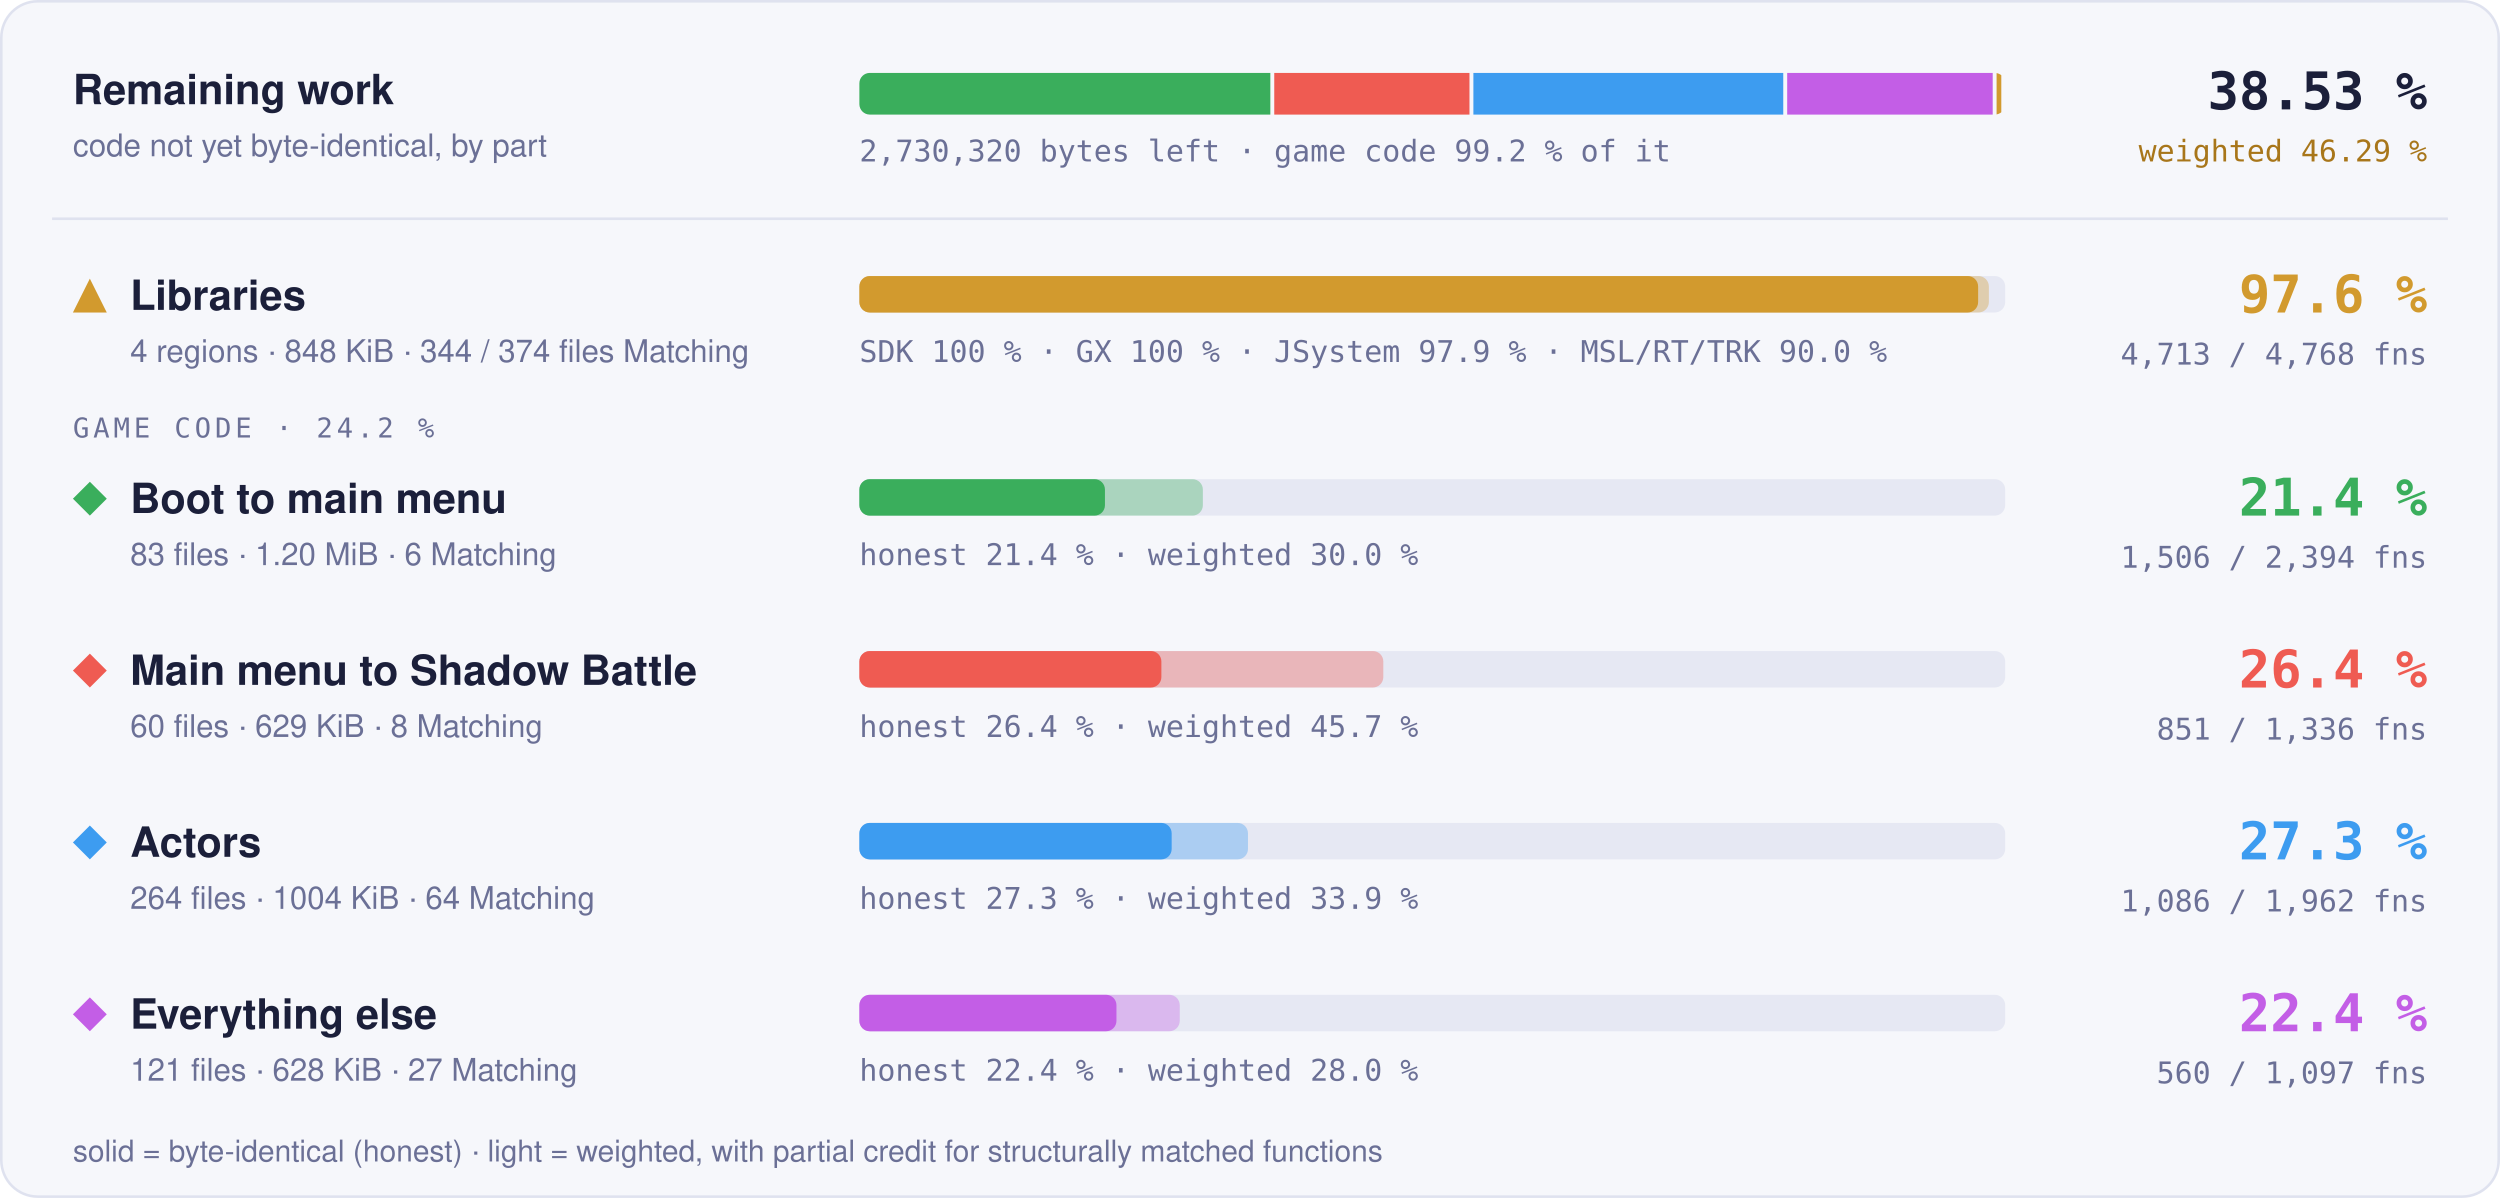
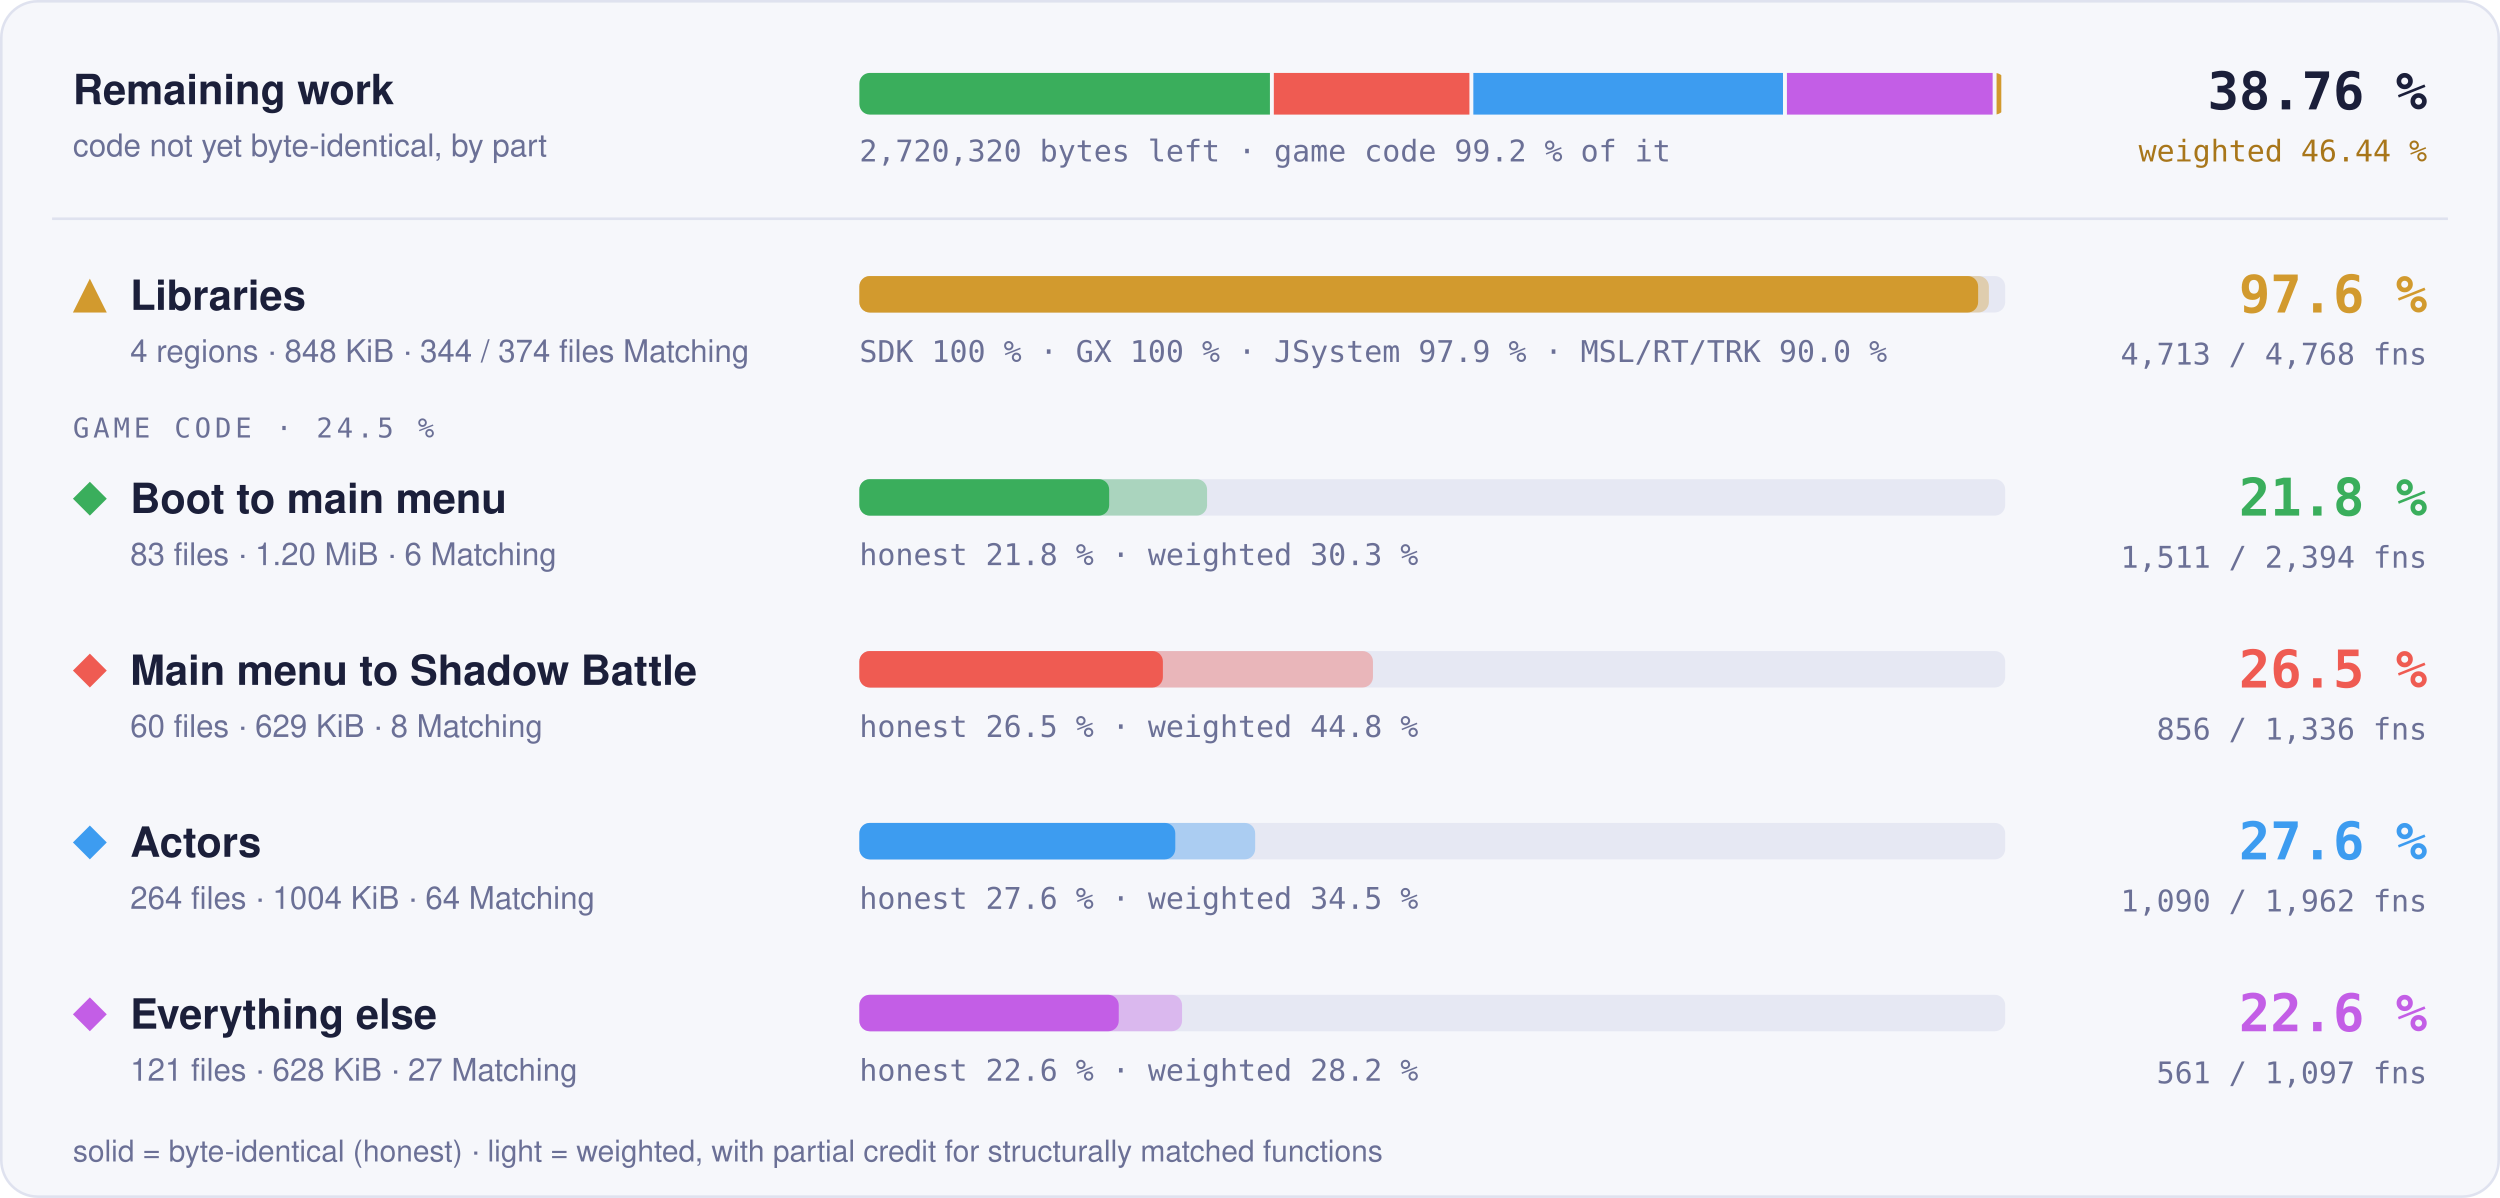
- <svg xmlns="http://www.w3.org/2000/svg" width="960" height="460" viewBox="0 0 960 460" role="img" aria-label="Progress overview: Libraries 97.6 % of code, 4713 of 4768 functions; Boot to main menu 21.4 % of code, 1506 of 2394 functions; Main menu to Shadow Battle 26.4 % of code, 851 of 1336 functions; Actors 27.3 % of code, 1086 of 1962 functions; Everything else 22.4 % of code, 560 of 1097 functions">
+ <svg xmlns="http://www.w3.org/2000/svg" width="960" height="460" viewBox="0 0 960 460" role="img" aria-label="Progress overview: Libraries 97.6 % of code, 4713 of 4768 functions; Boot to main menu 21.8 % of code, 1511 of 2394 functions; Main menu to Shadow Battle 26.5 % of code, 856 of 1336 functions; Actors 27.6 % of code, 1090 of 1962 functions; Everything else 22.6 % of code, 561 of 1097 functions">
  <style>text { font-family: -apple-system, BlinkMacSystemFont, 'Segoe UI', Helvetica, Arial, sans-serif; } .mono { font-family: ui-monospace, SFMono-Regular, 'SF Mono', Menlo, Consolas, monospace; } .grow { transform-box: fill-box; transform-origin: 0 50%; animation: grow 1.4s cubic-bezier(.2,.8,.2,1) both; } @keyframes grow { from { transform: scaleX(0); } } @media (prefers-reduced-motion: reduce) { * { animation: none !important; } }</style>
  <rect x="0.5" y="0.5" width="959" height="459" rx="14" fill="#f6f7fb" stroke="#dfe2ef" />
  <text x="28" y="40" font-size="16" font-weight="700" fill="#1b1f3a">Remaining work</text>
  <text x="28" y="60" font-size="12" fill="#6b7096">code not yet byte-identical, by part</text>
  <clipPath id="rw">
    <rect x="330" y="28" width="440" height="16" rx="4" />
  </clipPath>
  <g clip-path="url(#rw)">
-     <rect class="grow" x="330.00" y="28" width="157.81" height="16" fill="#3aae5c" />
-     <rect class="grow" x="489.31" y="28" width="74.97" height="16" fill="#ef5b52" />
-     <rect class="grow" x="565.78" y="28" width="118.99" height="16" fill="#3d9cf0" />
-     <rect class="grow" x="686.28" y="28" width="78.92" height="16" fill="#c35ee6" />
-     <rect class="grow" x="766.69" y="28" width="1.81" height="16" fill="#d29a2e" />
+     <rect class="grow" x="330.00" y="28" width="157.65" height="16" fill="#3aae5c" />
+     <rect class="grow" x="489.15" y="28" width="75.11" height="16" fill="#ef5b52" />
+     <rect class="grow" x="565.76" y="28" width="118.91" height="16" fill="#3d9cf0" />
+     <rect class="grow" x="686.18" y="28" width="79.00" height="16" fill="#c35ee6" />
+     <rect class="grow" x="766.68" y="28" width="1.82" height="16" fill="#d29a2e" />
  </g>
-   <text x="330" y="62" class="mono" font-size="11.5" fill="#6b7096">2,730,320 bytes left · game code 99.2 % of it</text>
-   <text x="932" y="42" text-anchor="end" class="mono" font-size="20" font-weight="700" fill="#1b1f3a">38.53 %</text>
-   <text x="932" y="62" text-anchor="end" class="mono" font-size="11.5" fill="#a8761a">weighted 46.29 %</text>
+   <text x="330" y="62" class="mono" font-size="11.5" fill="#6b7096">2,720,320 bytes left · game code 99.2 % of it</text>
+   <text x="932" y="42" text-anchor="end" class="mono" font-size="20" font-weight="700" fill="#1b1f3a">38.76 %</text>
+   <text x="932" y="62" text-anchor="end" class="mono" font-size="11.5" fill="#a8761a">weighted 46.44 %</text>
  <line x1="20" x2="940" y1="84" y2="84" stroke="#dfe2ef" />
  <g fill="#d29a2e">
    <path d="M34.5 107L41 120L28 120Z" />
  </g>
  <text x="50" y="119" font-size="16" font-weight="700" fill="#1b1f3a">Libraries</text>
  <text x="50" y="139" font-size="12" fill="#6b7096">4 regions · 848 KiB · 344 / 374 files Matching</text>
  <rect x="330" y="106" width="440" height="14" rx="4" fill="#e6e8f3" />
  <rect class="grow" style="animation-delay:0.0s" x="330" y="106" width="433.73" height="14" rx="4" fill="#d29a2e" fill-opacity="0.35" />
  <rect class="grow" style="animation-delay:0.0s" x="330" y="106" width="429.60" height="14" rx="4" fill="#d29a2e" />
  <text x="330" y="139" class="mono" font-size="11.5" fill="#6b7096">SDK 100 % · GX 100 % · JSystem 97.9 % · MSL/RT/TRK 90.0 %</text>
  <text x="932" y="120" text-anchor="end" class="mono" font-size="20" font-weight="700" fill="#d29a2e">97.6 %</text>
  <text x="932" y="140" text-anchor="end" class="mono" font-size="11.5" fill="#6b7096">4,713 / 4,768 fns</text>
-   <text x="28" y="168" class="mono" font-size="10.5" letter-spacing="0.14em" fill="#6b7096">GAME CODE · 24.2 %</text>
+   <text x="28" y="168" class="mono" font-size="10.5" letter-spacing="0.14em" fill="#6b7096">GAME CODE · 24.5 %</text>
  <g fill="#3aae5c">
    <path d="M34.5 185L41 191.5L34.5 198L28 191.5Z" />
  </g>
  <text x="50" y="197" font-size="16" font-weight="700" fill="#1b1f3a">Boot to main menu</text>
  <text x="50" y="217" font-size="12" fill="#6b7096">83 files · 1.20 MiB · 6 Matching</text>
  <rect x="330" y="184" width="440" height="14" rx="4" fill="#e6e8f3" />
-   <rect class="grow" style="animation-delay:0.1s" x="330" y="184" width="131.90" height="14" rx="4" fill="#3aae5c" fill-opacity="0.35" />
-   <rect class="grow" style="animation-delay:0.1s" x="330" y="184" width="94.30" height="14" rx="4" fill="#3aae5c" />
-   <text x="330" y="217" class="mono" font-size="11.5" fill="#6b7096">honest 21.4 % · weighted 30.0 %</text>
-   <text x="932" y="198" text-anchor="end" class="mono" font-size="20" font-weight="700" fill="#3aae5c">21.4 %</text>
-   <text x="932" y="218" text-anchor="end" class="mono" font-size="11.5" fill="#6b7096">1,506 / 2,394 fns</text>
+   <rect class="grow" style="animation-delay:0.1s" x="330" y="184" width="133.52" height="14" rx="4" fill="#3aae5c" fill-opacity="0.35" />
+   <rect class="grow" style="animation-delay:0.1s" x="330" y="184" width="95.92" height="14" rx="4" fill="#3aae5c" />
+   <text x="330" y="217" class="mono" font-size="11.5" fill="#6b7096">honest 21.8 % · weighted 30.3 %</text>
+   <text x="932" y="198" text-anchor="end" class="mono" font-size="20" font-weight="700" fill="#3aae5c">21.8 %</text>
+   <text x="932" y="218" text-anchor="end" class="mono" font-size="11.5" fill="#6b7096">1,511 / 2,394 fns</text>
  <g fill="#ef5b52">
    <path d="M34.5 251L41 257.5L34.5 264L28 257.5Z" />
  </g>
  <text x="50" y="263" font-size="16" font-weight="700" fill="#1b1f3a">Main menu to Shadow Battle</text>
  <text x="50" y="283" font-size="12" fill="#6b7096">60 files · 629 KiB · 8 Matching</text>
  <rect x="330" y="250" width="440" height="14" rx="4" fill="#e6e8f3" />
-   <rect class="grow" style="animation-delay:0.2s" x="330" y="250" width="201.19" height="14" rx="4" fill="#ef5b52" fill-opacity="0.35" />
-   <rect class="grow" style="animation-delay:0.2s" x="330" y="250" width="115.97" height="14" rx="4" fill="#ef5b52" />
-   <text x="330" y="283" class="mono" font-size="11.5" fill="#6b7096">honest 26.4 % · weighted 45.7 %</text>
-   <text x="932" y="264" text-anchor="end" class="mono" font-size="20" font-weight="700" fill="#ef5b52">26.4 %</text>
-   <text x="932" y="284" text-anchor="end" class="mono" font-size="11.5" fill="#6b7096">851 / 1,336 fns</text>
+   <rect class="grow" style="animation-delay:0.2s" x="330" y="250" width="197.22" height="14" rx="4" fill="#ef5b52" fill-opacity="0.35" />
+   <rect class="grow" style="animation-delay:0.2s" x="330" y="250" width="116.55" height="14" rx="4" fill="#ef5b52" />
+   <text x="330" y="283" class="mono" font-size="11.5" fill="#6b7096">honest 26.5 % · weighted 44.8 %</text>
+   <text x="932" y="264" text-anchor="end" class="mono" font-size="20" font-weight="700" fill="#ef5b52">26.5 %</text>
+   <text x="932" y="284" text-anchor="end" class="mono" font-size="11.5" fill="#6b7096">856 / 1,336 fns</text>
  <g fill="#3d9cf0">
    <path d="M34.5 317L41 323.5L34.5 330L28 323.5Z" />
  </g>
  <text x="50" y="329" font-size="16" font-weight="700" fill="#1b1f3a">Actors</text>
  <text x="50" y="349" font-size="12" fill="#6b7096">264 files · 1004 KiB · 64 Matching</text>
  <rect x="330" y="316" width="440" height="14" rx="4" fill="#e6e8f3" />
-   <rect class="grow" style="animation-delay:0.3s" x="330" y="316" width="149.22" height="14" rx="4" fill="#3d9cf0" fill-opacity="0.35" />
-   <rect class="grow" style="animation-delay:0.3s" x="330" y="316" width="119.92" height="14" rx="4" fill="#3d9cf0" />
-   <text x="330" y="349" class="mono" font-size="11.5" fill="#6b7096">honest 27.3 % · weighted 33.9 %</text>
-   <text x="932" y="330" text-anchor="end" class="mono" font-size="20" font-weight="700" fill="#3d9cf0">27.3 %</text>
-   <text x="932" y="350" text-anchor="end" class="mono" font-size="11.5" fill="#6b7096">1,086 / 1,962 fns</text>
+   <rect class="grow" style="animation-delay:0.3s" x="330" y="316" width="151.98" height="14" rx="4" fill="#3d9cf0" fill-opacity="0.35" />
+   <rect class="grow" style="animation-delay:0.3s" x="330" y="316" width="121.31" height="14" rx="4" fill="#3d9cf0" />
+   <text x="330" y="349" class="mono" font-size="11.5" fill="#6b7096">honest 27.6 % · weighted 34.5 %</text>
+   <text x="932" y="330" text-anchor="end" class="mono" font-size="20" font-weight="700" fill="#3d9cf0">27.6 %</text>
+   <text x="932" y="350" text-anchor="end" class="mono" font-size="11.5" fill="#6b7096">1,090 / 1,962 fns</text>
  <g fill="#c35ee6">
    <path d="M34.5 383L41 389.5L34.5 396L28 389.5Z" />
  </g>
  <text x="50" y="395" font-size="16" font-weight="700" fill="#1b1f3a">Everything else</text>
  <text x="50" y="415" font-size="12" fill="#6b7096">121 files · 628 KiB · 27 Matching</text>
  <rect x="330" y="382" width="440" height="14" rx="4" fill="#e6e8f3" />
-   <rect class="grow" style="animation-delay:0.4s" x="330" y="382" width="123.02" height="14" rx="4" fill="#c35ee6" fill-opacity="0.35" />
-   <rect class="grow" style="animation-delay:0.4s" x="330" y="382" width="98.72" height="14" rx="4" fill="#c35ee6" />
-   <text x="330" y="415" class="mono" font-size="11.5" fill="#6b7096">honest 22.4 % · weighted 28.0 %</text>
-   <text x="932" y="396" text-anchor="end" class="mono" font-size="20" font-weight="700" fill="#c35ee6">22.4 %</text>
-   <text x="932" y="416" text-anchor="end" class="mono" font-size="11.5" fill="#6b7096">560 / 1,097 fns</text>
+   <rect class="grow" style="animation-delay:0.4s" x="330" y="382" width="123.91" height="14" rx="4" fill="#c35ee6" fill-opacity="0.35" />
+   <rect class="grow" style="animation-delay:0.4s" x="330" y="382" width="99.60" height="14" rx="4" fill="#c35ee6" />
+   <text x="330" y="415" class="mono" font-size="11.5" fill="#6b7096">honest 22.6 % · weighted 28.2 %</text>
+   <text x="932" y="396" text-anchor="end" class="mono" font-size="20" font-weight="700" fill="#c35ee6">22.6 %</text>
+   <text x="932" y="416" text-anchor="end" class="mono" font-size="11.5" fill="#6b7096">561 / 1,097 fns</text>
  <text x="28" y="446" font-size="11.5" fill="#6b7096">solid = byte-identical (honest) · light = weighted, with partial credit for structurally matched functions</text>
</svg>
